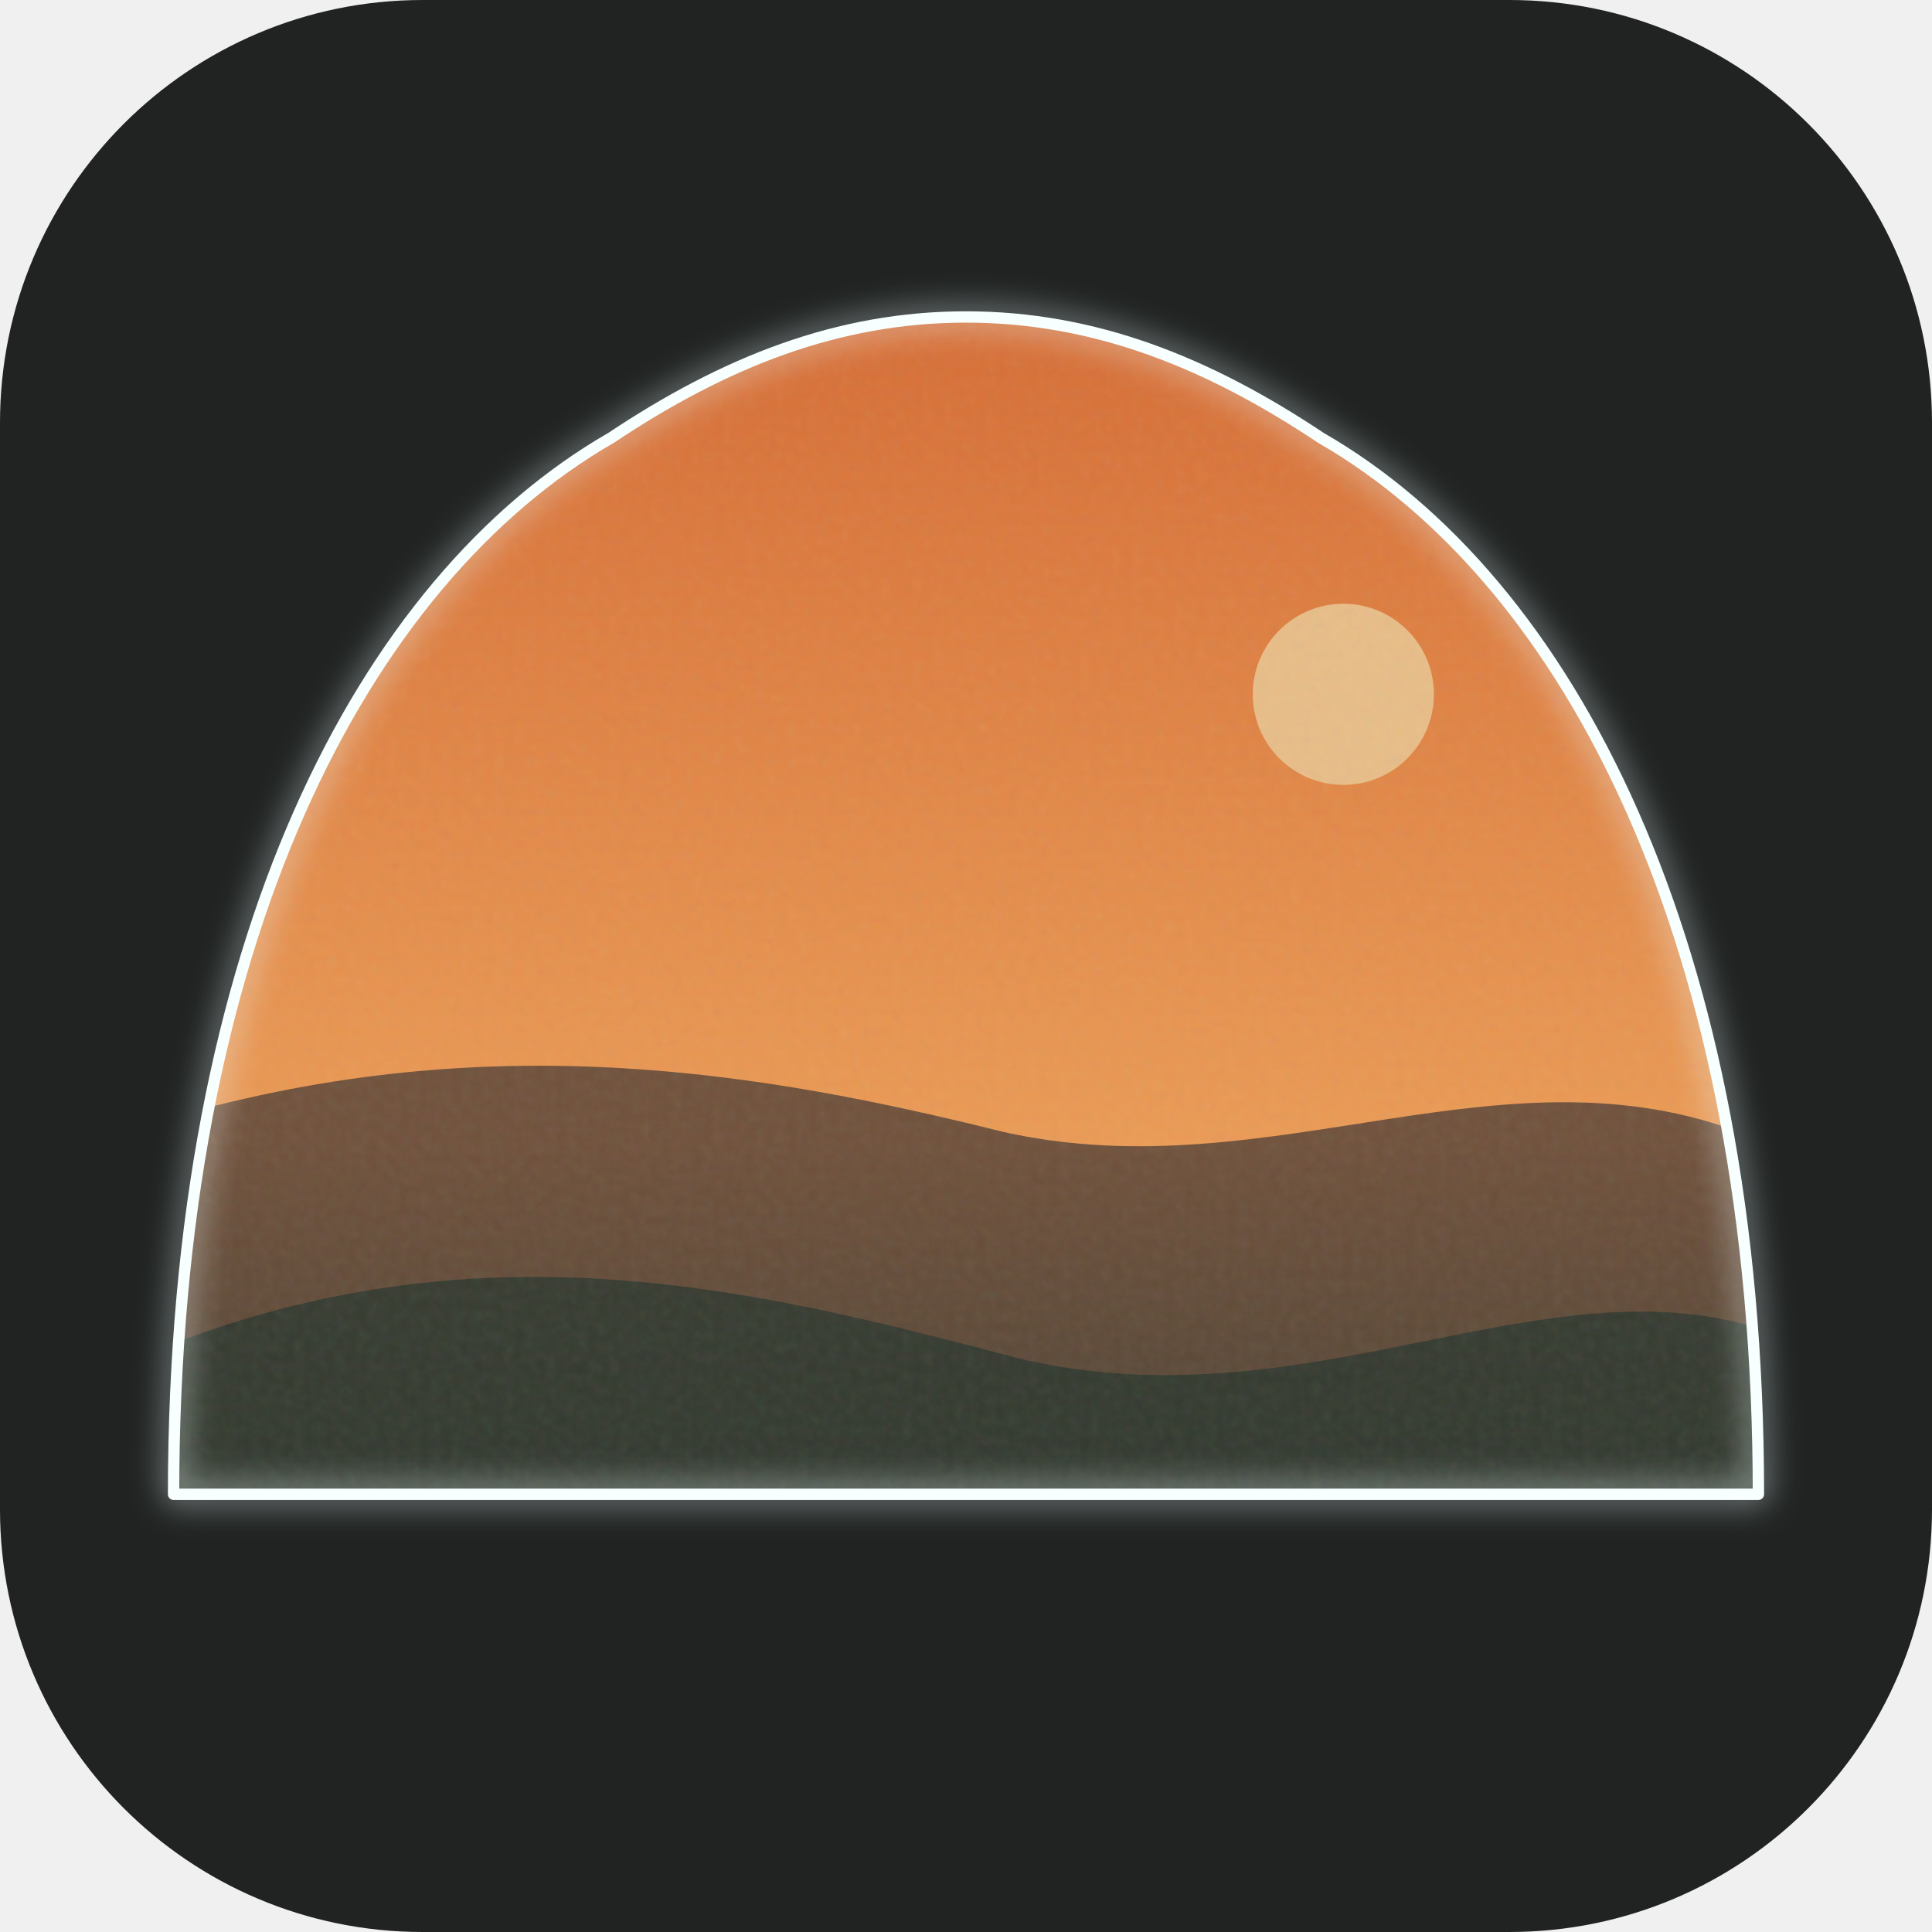
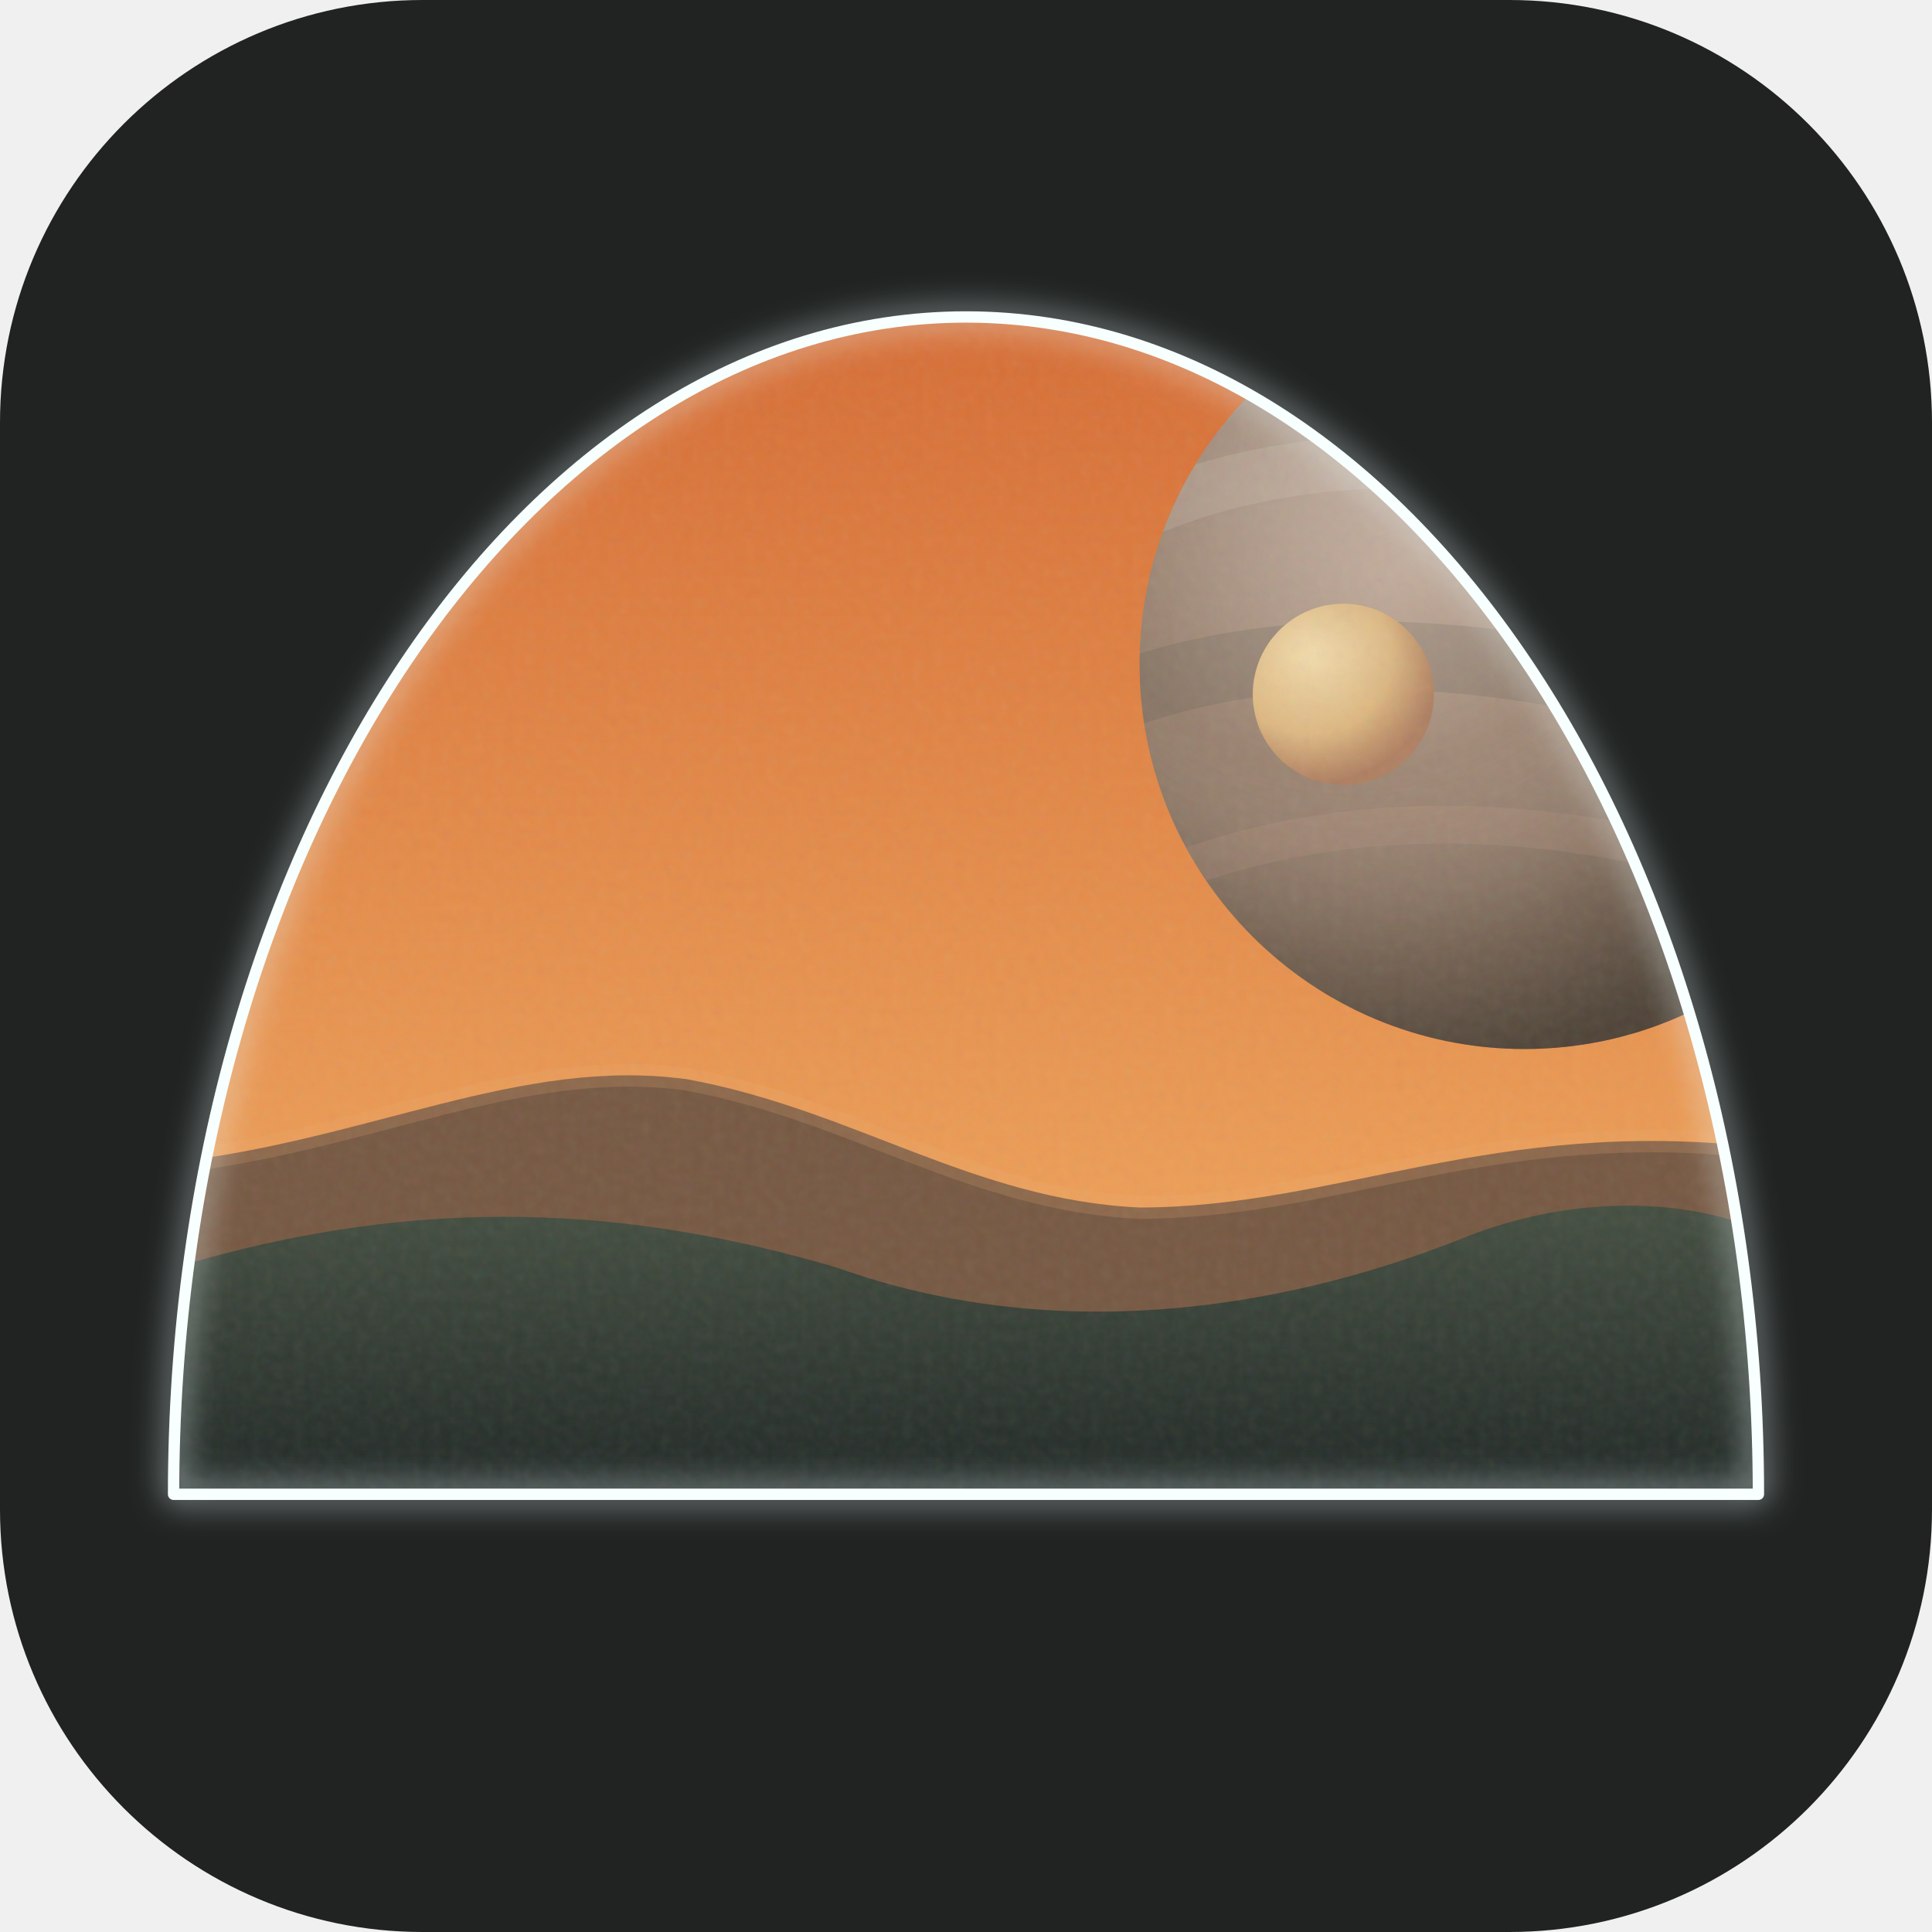
<svg xmlns="http://www.w3.org/2000/svg" viewBox="0 0 256 256" role="img" aria-labelledby="title desc">
  <defs>
    <linearGradient id="sky" x1="128" y1="42" x2="128" y2="174" gradientUnits="userSpaceOnUse">
      <stop stop-color="#d66d35" />
      <stop offset="1" stop-color="#efa45b" />
    </linearGradient>
-     <linearGradient id="ground" x1="128" y1="151" x2="128" y2="256" gradientUnits="userSpaceOnUse">
-       <stop stop-color="#70513b" />
-       <stop offset="1" stop-color="#29352f" />
+     <linearGradient id="ground" x1="128" y1="158" x2="128" y2="198" gradientUnits="userSpaceOnUse">
+       <stop stop-color="#465042" />
+       <stop offset="1" stop-color="#202825" />
    </linearGradient>
+     <radialGradient id="planet" cx="34%" cy="38%" r="68%">
+       <stop stop-color="#aaa9a3" />
+       <stop offset=".58" stop-color="#777872" />
+       <stop offset="1" stop-color="#4a4e49" />
+     </radialGradient>
+     <radialGradient id="planet-shade" cx="28%" cy="25%" r="78%">
+       <stop stop-color="#fff" stop-opacity=".2" />
+       <stop offset=".5" stop-color="#fff" stop-opacity="0" />
+       <stop offset=".8" stop-color="#202523" stop-opacity=".14" />
+       <stop offset="1" stop-color="#111513" stop-opacity=".36" />
+     </radialGradient>
+     <radialGradient id="moon" cx="32%" cy="28%" r="72%">
+       <stop stop-color="#f4dba7" />
+       <stop offset=".62" stop-color="#deb67d" />
+       <stop offset="1" stop-color="#ad7958" />
+     </radialGradient>
+     <filter id="moon-mottle" x="-15%" y="-15%" width="130%" height="130%">
+       <feTurbulence type="fractalNoise" baseFrequency=".11" numOctaves="1" seed="67" result="noise" />
+       <feColorMatrix in="noise" type="saturate" values="0" result="mono" />
+       <feGaussianBlur in="mono" stdDeviation=".25" result="soft-mottle" />
+       <feColorMatrix in="soft-mottle" type="matrix" values="1.45 0 0 0 -.22  0 1.45 0 0 -.22  0 0 1.45 0 -.22  0 0 0 .55 0" result="texture" />
+       <feComposite in="texture" in2="SourceGraphic" operator="in" />
+     </filter>
    <filter id="grain" x="-10%" y="-10%" width="120%" height="120%">
      <feTurbulence type="fractalNoise" baseFrequency=".72" numOctaves="2" seed="23" />
      <feColorMatrix type="matrix" values="1 0 0 0 0  0 1 0 0 0  0 0 1 0 0  0 0 0 .45 0" />
    </filter>
    <filter id="portal-glow" x="0" y="0" width="256" height="256" filterUnits="userSpaceOnUse" color-interpolation-filters="sRGB">
      <feGaussianBlur in="SourceGraphic" stdDeviation="2.2" result="blur" />
      <feFlood flood-color="#effdff" flood-opacity=".82" result="glow-color" />
      <feComposite in="glow-color" in2="blur" operator="in" result="glow" />
      <feMerge>
        <feMergeNode in="glow" />
        <feMergeNode in="SourceGraphic" />
      </feMerge>
    </filter>
    <clipPath id="window">
-       <path d="M23 198C23 125 48 77 81 58C96 48 111 42 128 42C145 42 160 48 175 58C208 77 233 125 233 198Z" />
+       <path d="M23 198C23 112 70 42 128 42C186 42 233 112 233 198Z" />
+     </clipPath>
+     <clipPath id="planet-disc">
+       <circle cx="202" cy="88" r="51" />
    </clipPath>
  </defs>
  <rect width="256" height="256" rx="56" fill="#202322" />
  <g clip-path="url(#window)">
    <rect x="23" y="42" width="210" height="156" fill="url(#sky)" />
-     <circle cx="178" cy="92" r="12" fill="#e8bd87" />
-     <path d="M23 148C65 136 101 142 133 150C169 158 200 137 233 151V198H23Z" fill="url(#ground)" />
-     <path d="M23 178C65 162 101 171 135 180C173 189 204 167 233 176V198H23Z" fill="#25342d" opacity=".72" />
+     <circle cx="202" cy="88" r="51" fill="url(#planet)" />
+     <circle cx="202" cy="88" r="51" fill="#e78348" opacity=".24" />
+     <circle cx="202" cy="88" r="51" fill="url(#planet-shade)" />
+     <g clip-path="url(#planet-disc)" fill="none" stroke-linecap="round">
+       <path d="M151 68C176 57 210 59 250 76" stroke="#e1d6c8" stroke-opacity=".17" stroke-width="7" />
+       <path d="M149 92C177 82 214 87 252 103" stroke="#484d49" stroke-opacity=".16" stroke-width="9" />
+       <path d="M157 115C185 105 216 109 244 120" stroke="#d7b095" stroke-opacity=".13" stroke-width="5" />
+     </g>
+     <circle cx="178" cy="92" r="12" fill="url(#moon)" />
+     <circle cx="178" cy="92" r="12" fill="#fff" filter="url(#moon-mottle)" opacity=".28" />
+     <path d="M23 154C49 151 69 140 91 143C113 147 129 159 151 160C177 160 198 148 233 152V198H23Z" fill="#765842" />
+     <path d="M23 154C49 151 69 140 91 143C113 147 129 159 151 160C177 160 198 148 233 152" fill="none" stroke="#efad70" stroke-opacity=".2" stroke-width="3" />
+     <path d="M23 168C56 158 84 160 111 168C139 178 169 174 194 164C209 158 224 159 233 163V198H23Z" fill="url(#ground)" />
    <rect x="23" y="42" width="210" height="156" filter="url(#grain)" opacity=".18" />
  </g>
-   <path d="M23 198C23 125 48 77 81 58C96 48 111 42 128 42C145 42 160 48 175 58C208 77 233 125 233 198Z" fill="none" stroke="#f8ffff" stroke-width="1.5" stroke-linejoin="round" filter="url(#portal-glow)" />
+   <path d="M23 198C23 112 70 42 128 42C186 42 233 112 233 198Z" fill="none" stroke="#f8ffff" stroke-width="1.5" stroke-linejoin="round" filter="url(#portal-glow)" />
</svg>
